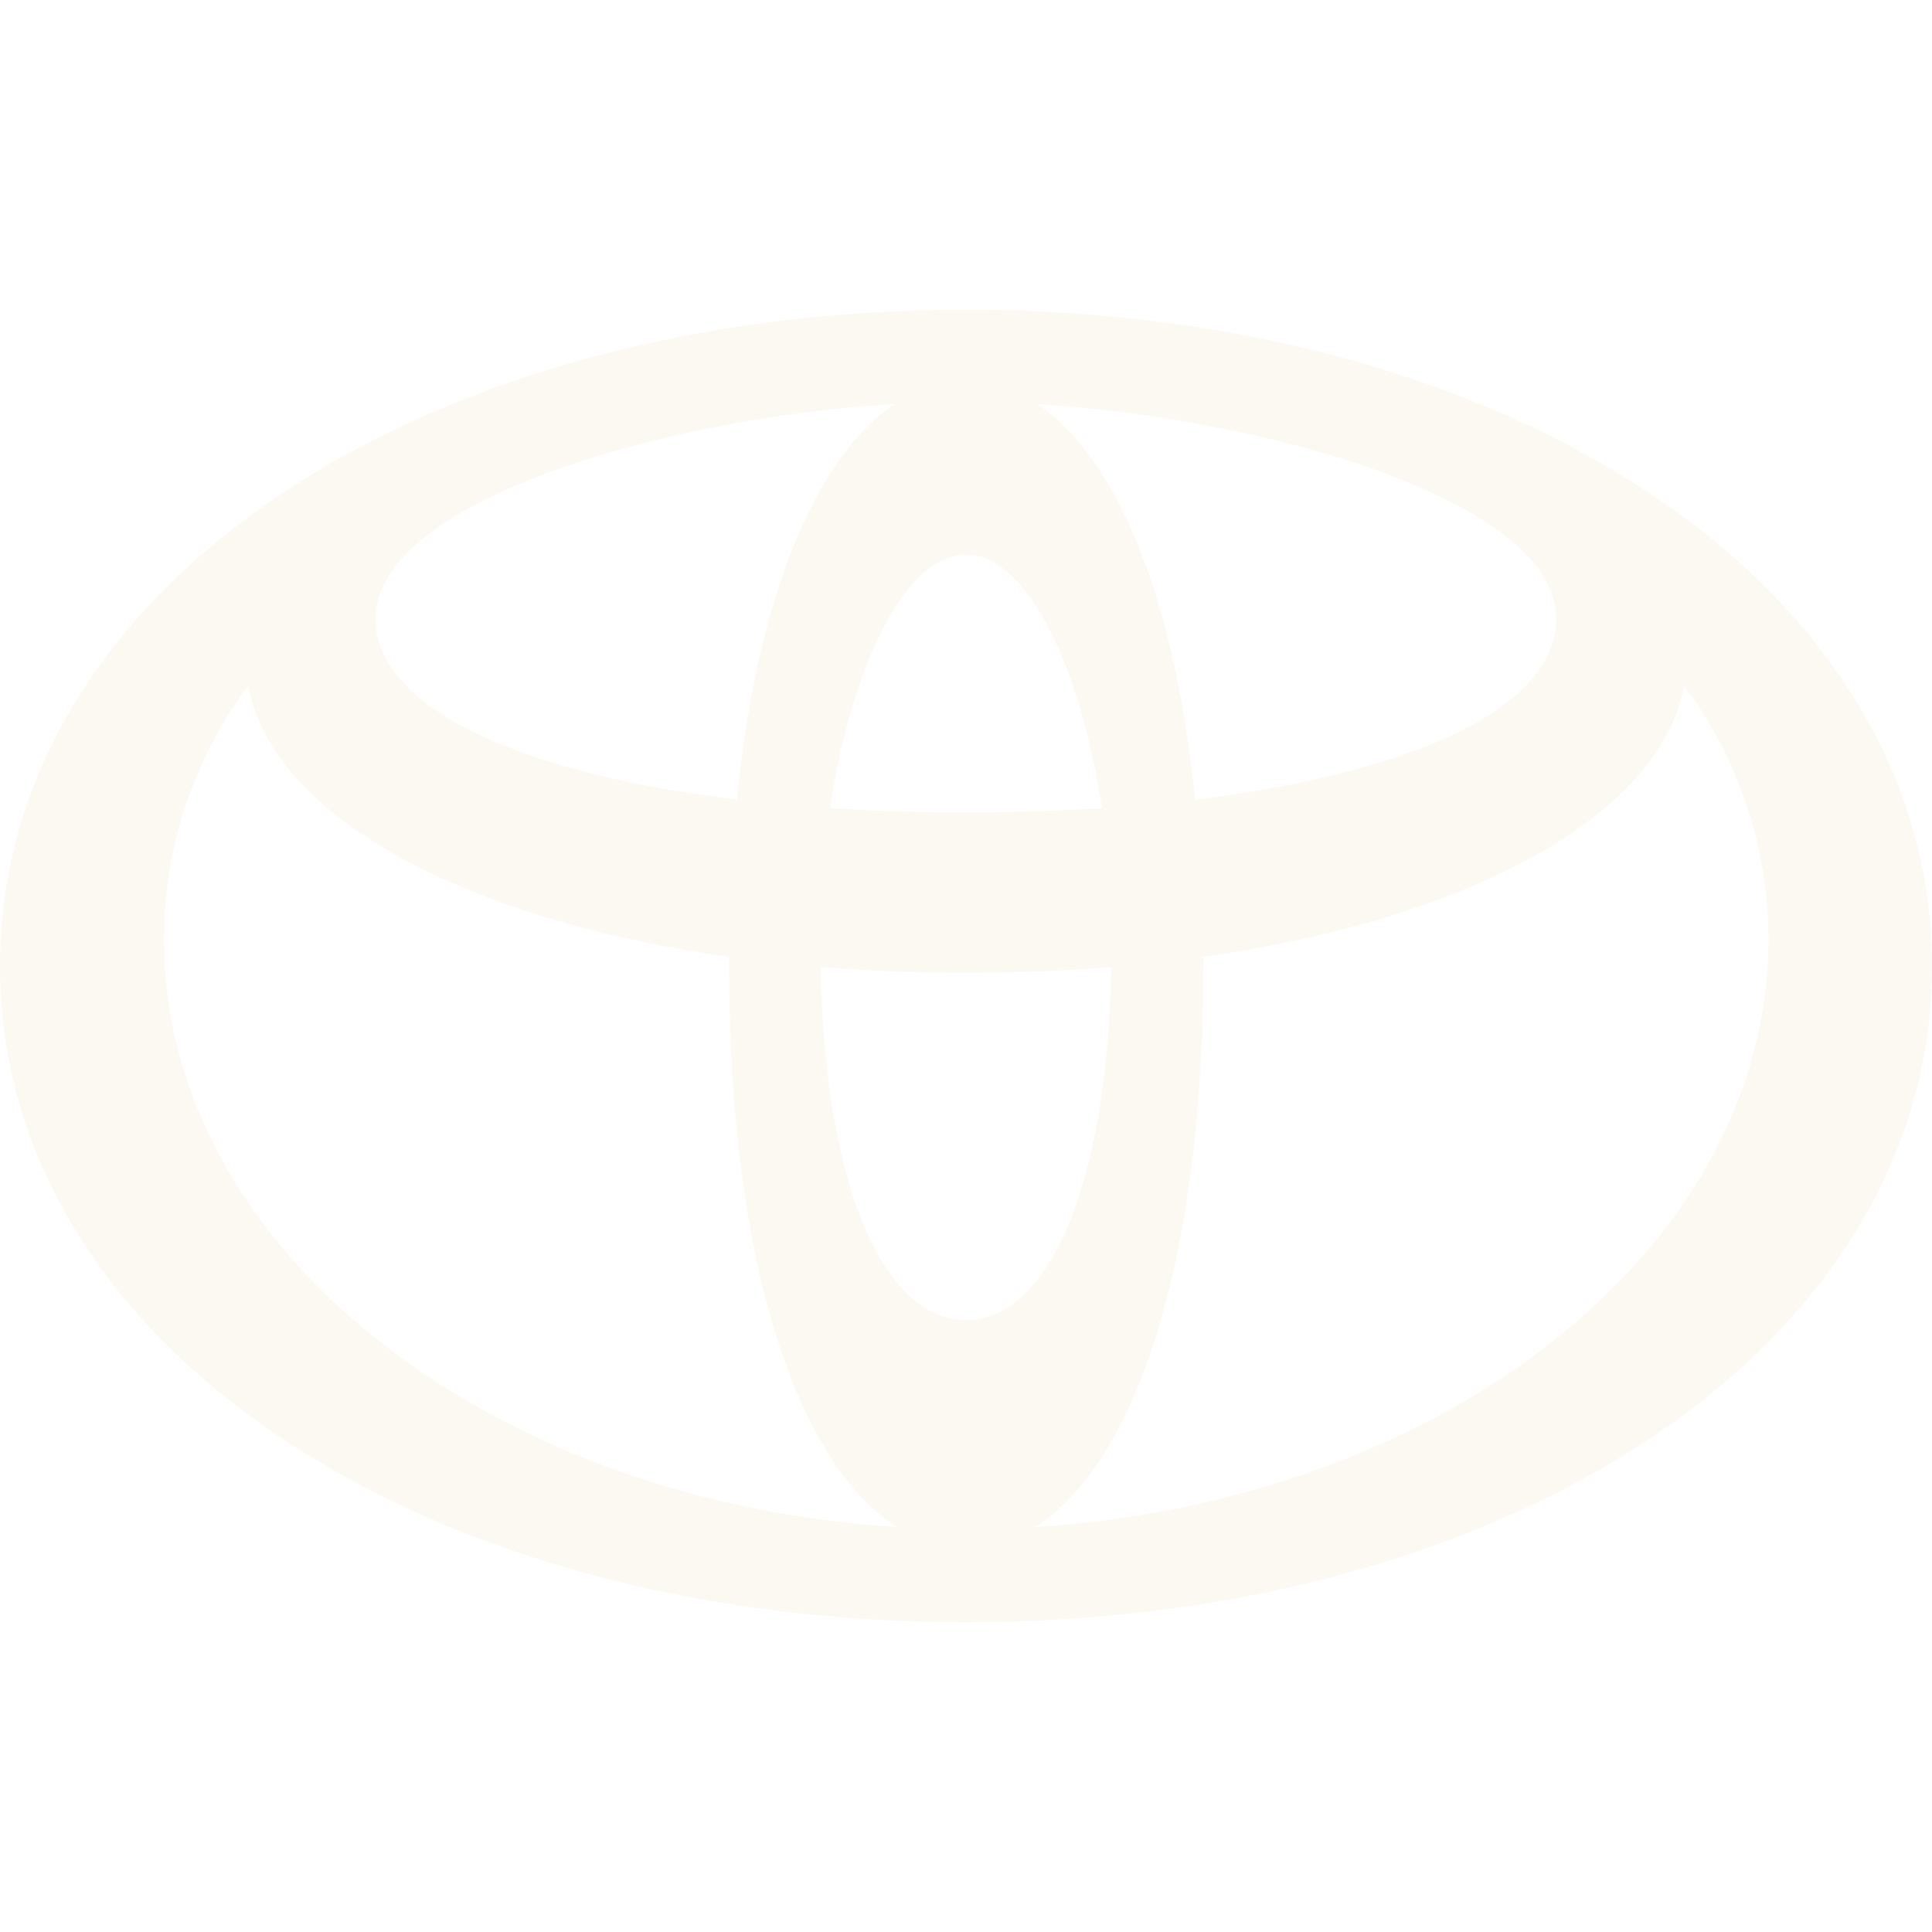
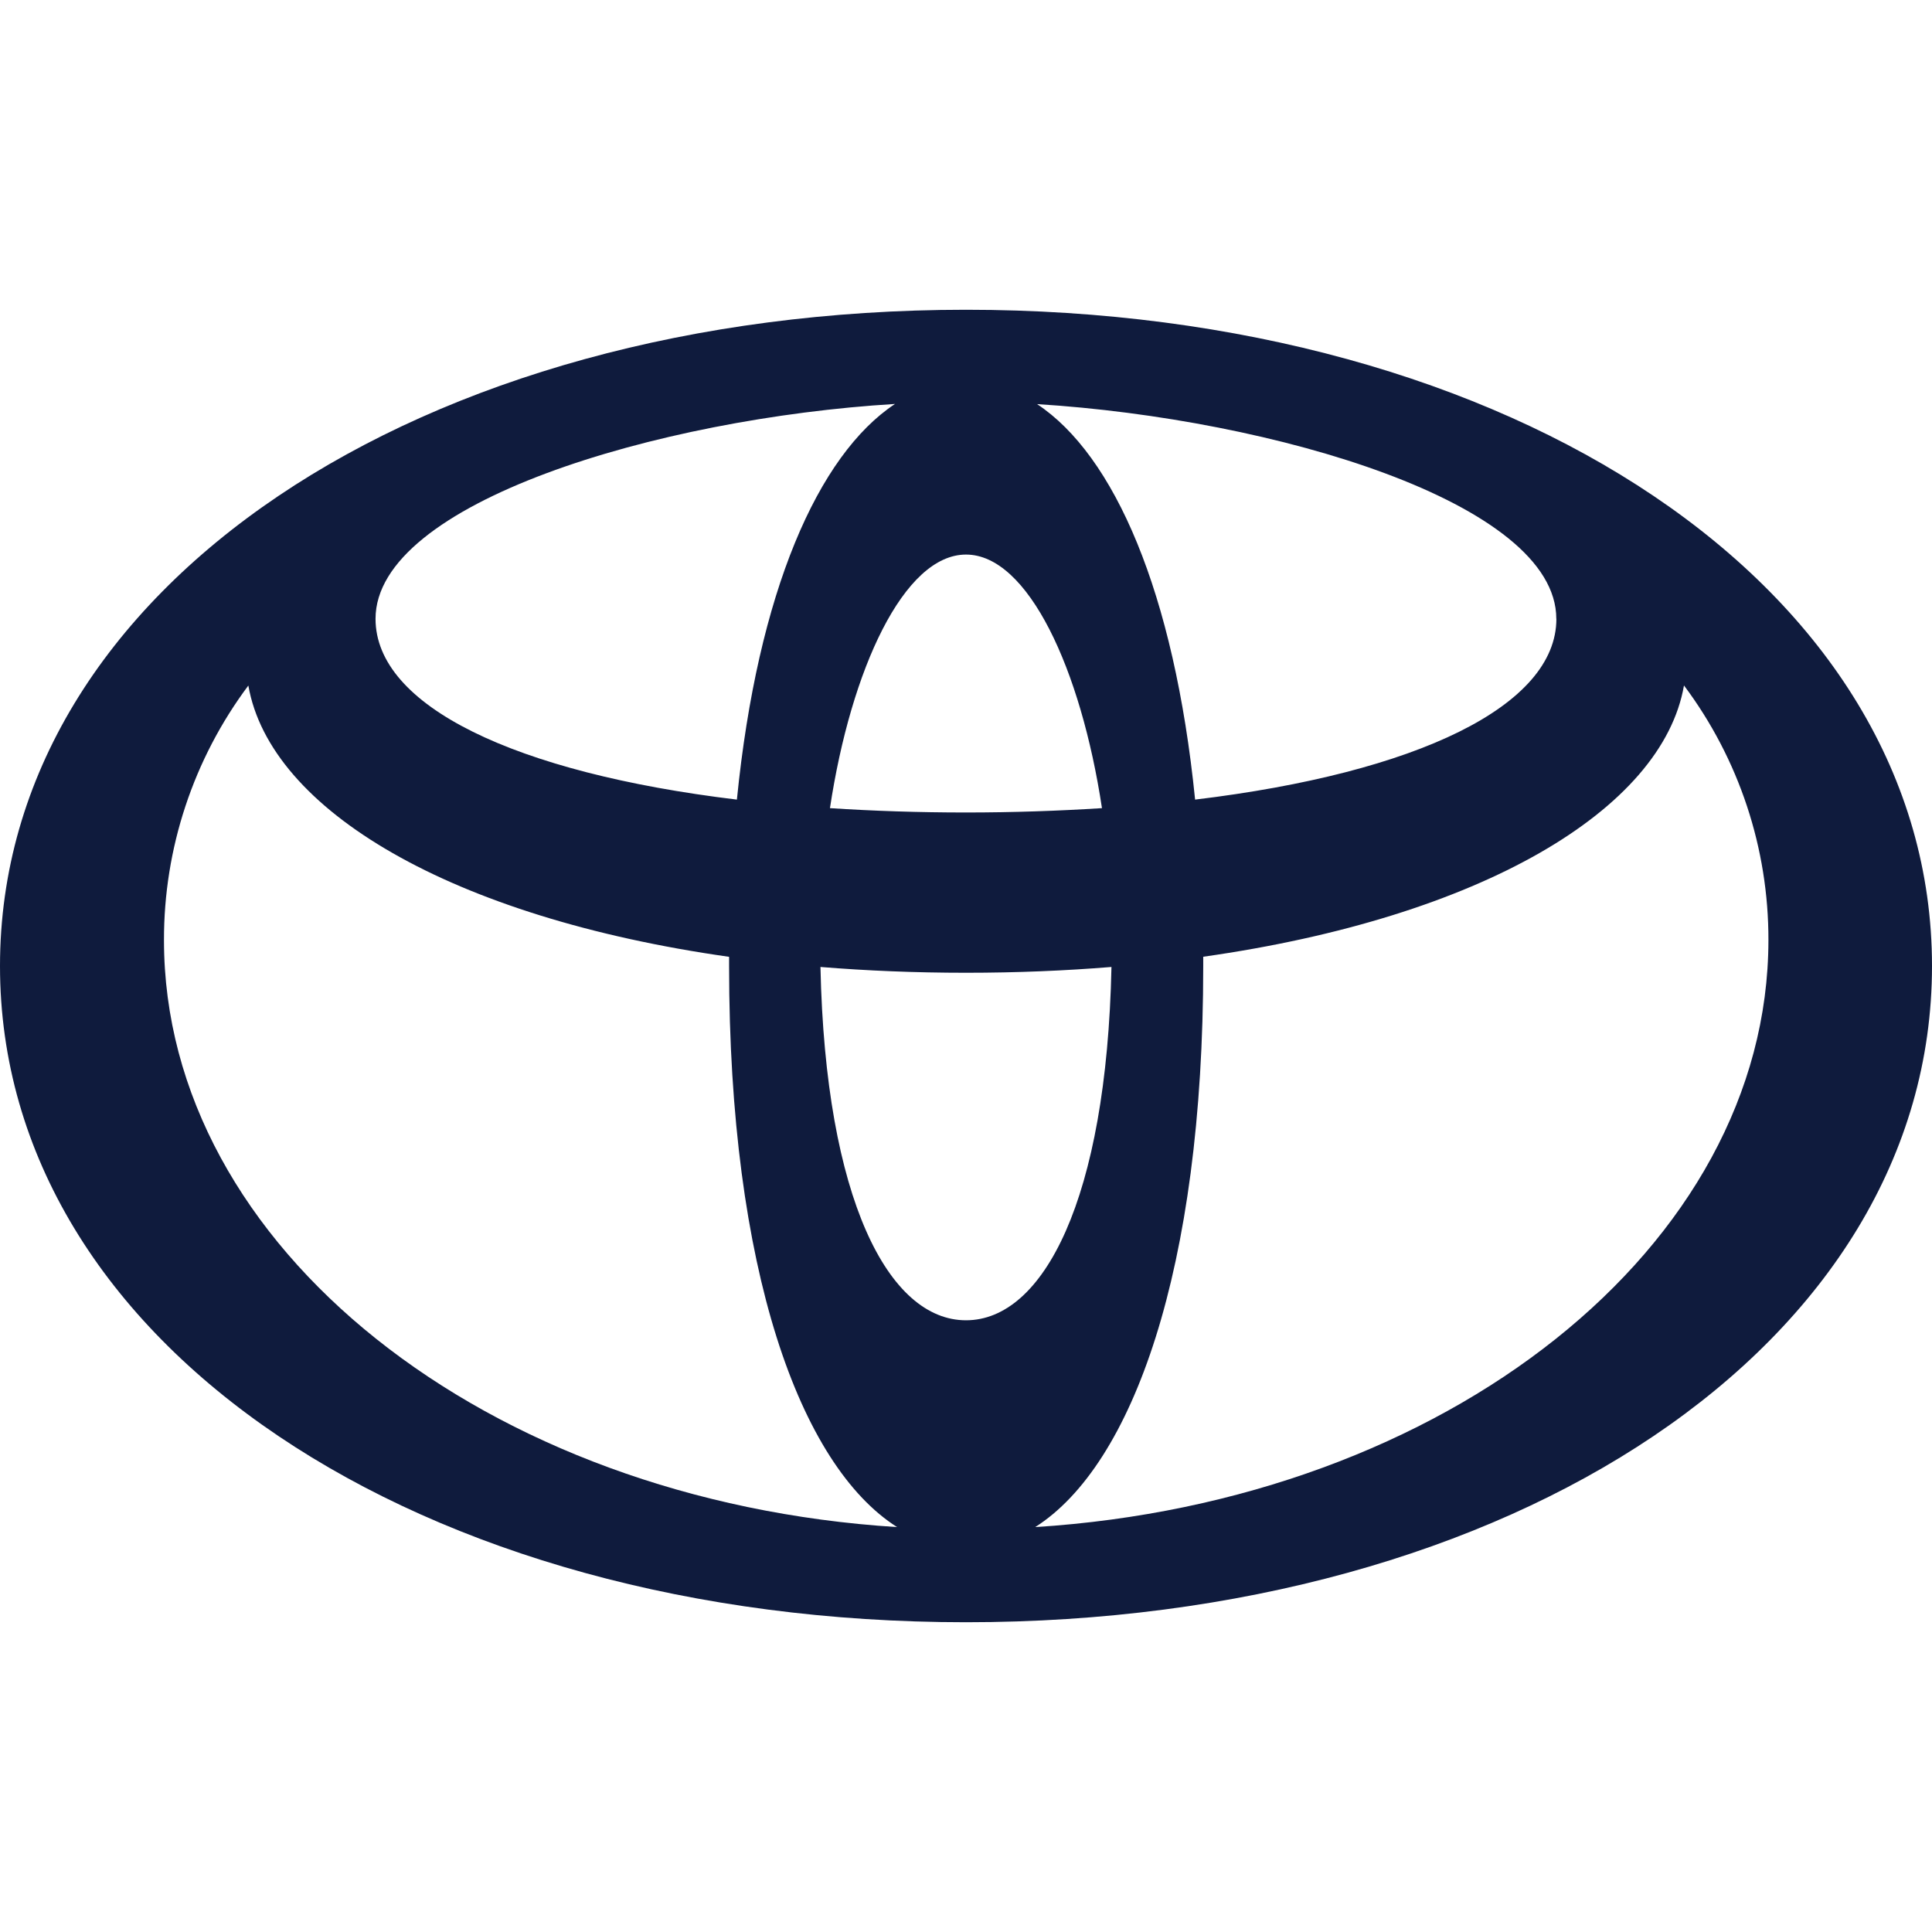
- <svg xmlns="http://www.w3.org/2000/svg" viewBox="0 0 24 24" fill="#fcf9f3">
+ <svg xmlns="http://www.w3.org/2000/svg" viewBox="0 0 24 24" fill="#0f1b3d">
  <path d="M12 3.848C5.223 3.848 0 7.298 0 12c0 4.702 5.224 8.152 12 8.152S24 16.702 24 12c0-4.702-5.223-8.152-12-8.152zm7.334 3.839c0 1.08-1.725 1.913-4.488 2.246-.26-2.58-1.005-4.279-1.963-4.913 2.948.184 6.45 1.227 6.45 2.667zM12 16.401c-.96 0-1.746-1.5-1.808-4.389.577.047 1.18.072 1.808.072.628 0 1.23-.025 1.807-.072-.061 2.89-.847 4.389-1.807 4.389zm0-6.308c-.59 0-1.155-.019-1.69-.054.261-1.728.92-3.15 1.69-3.15.77 0 1.428 1.422 1.689 3.15-.535.034-1.099.054-1.689.054zm-.882-5.075c-.956.633-1.706 2.333-1.964 4.915C6.391 9.6 4.665 8.767 4.665 7.687c0-1.44 3.504-2.49 6.453-2.669zM2.037 11.68a5.265 5.265 0 011.048-3.164c.27 1.547 2.522 2.881 5.972 3.37V12c0 3.772.879 6.203 2.087 6.97-5.107-.321-9.107-3.48-9.107-7.29zm10.823 7.29c1.207-.767 2.087-3.198 2.087-6.97v-.115c3.447-.488 5.704-1.826 5.972-3.37a5.26 5.26 0 011.049 3.165c-.004 3.81-4.008 6.969-9.109 7.29z" />
</svg>
